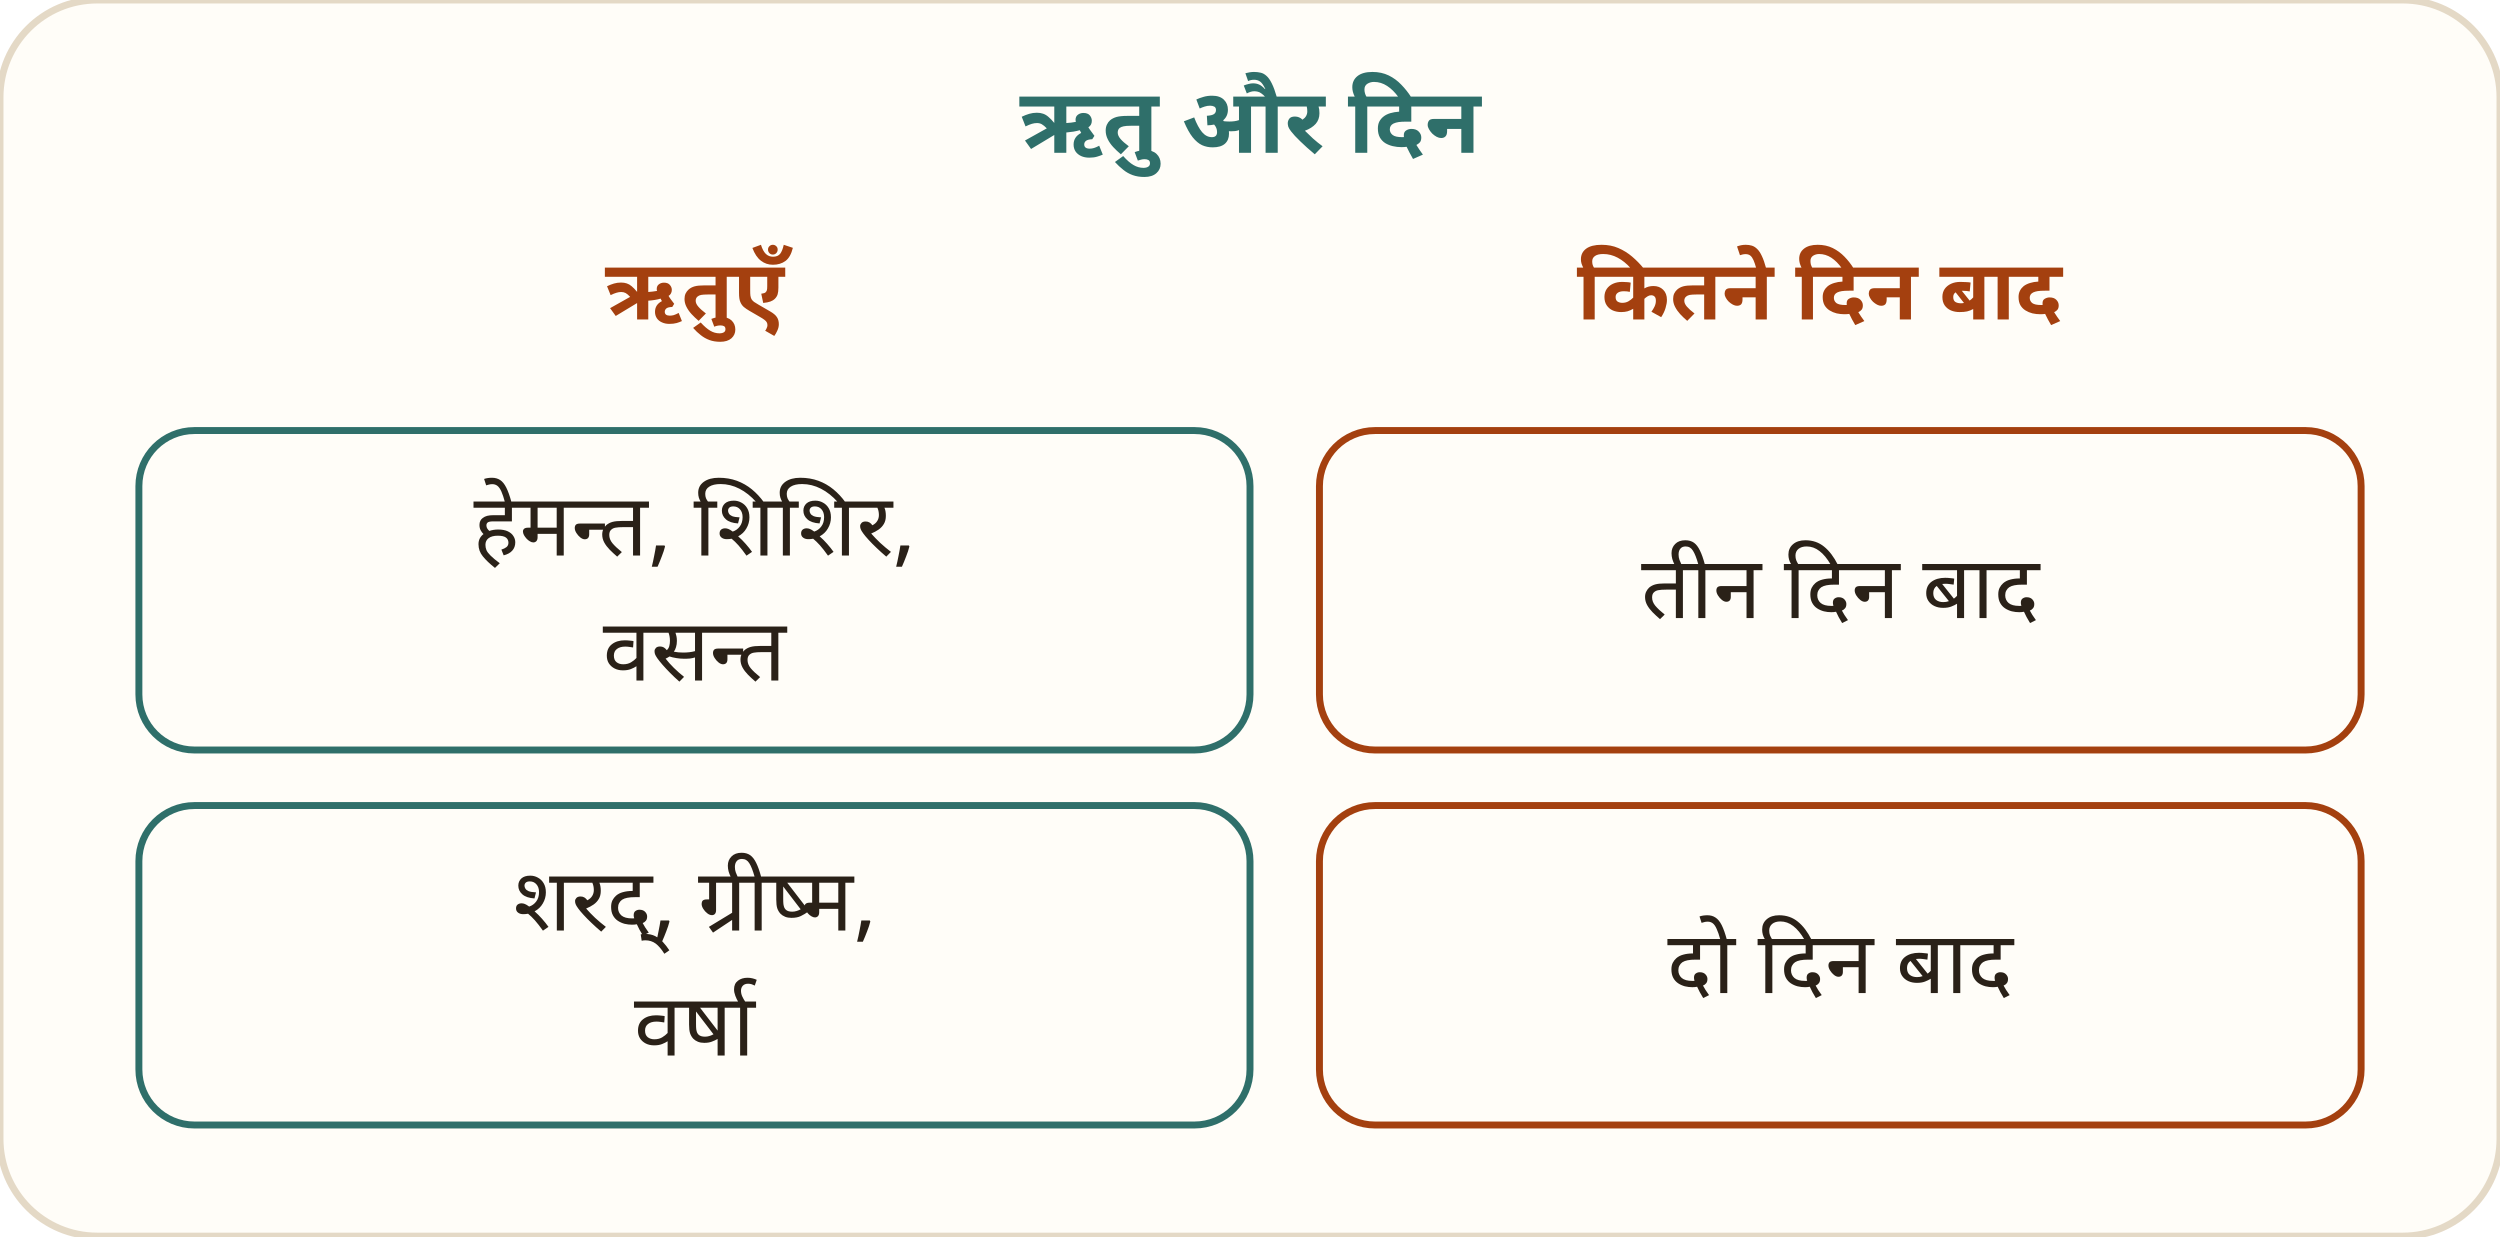
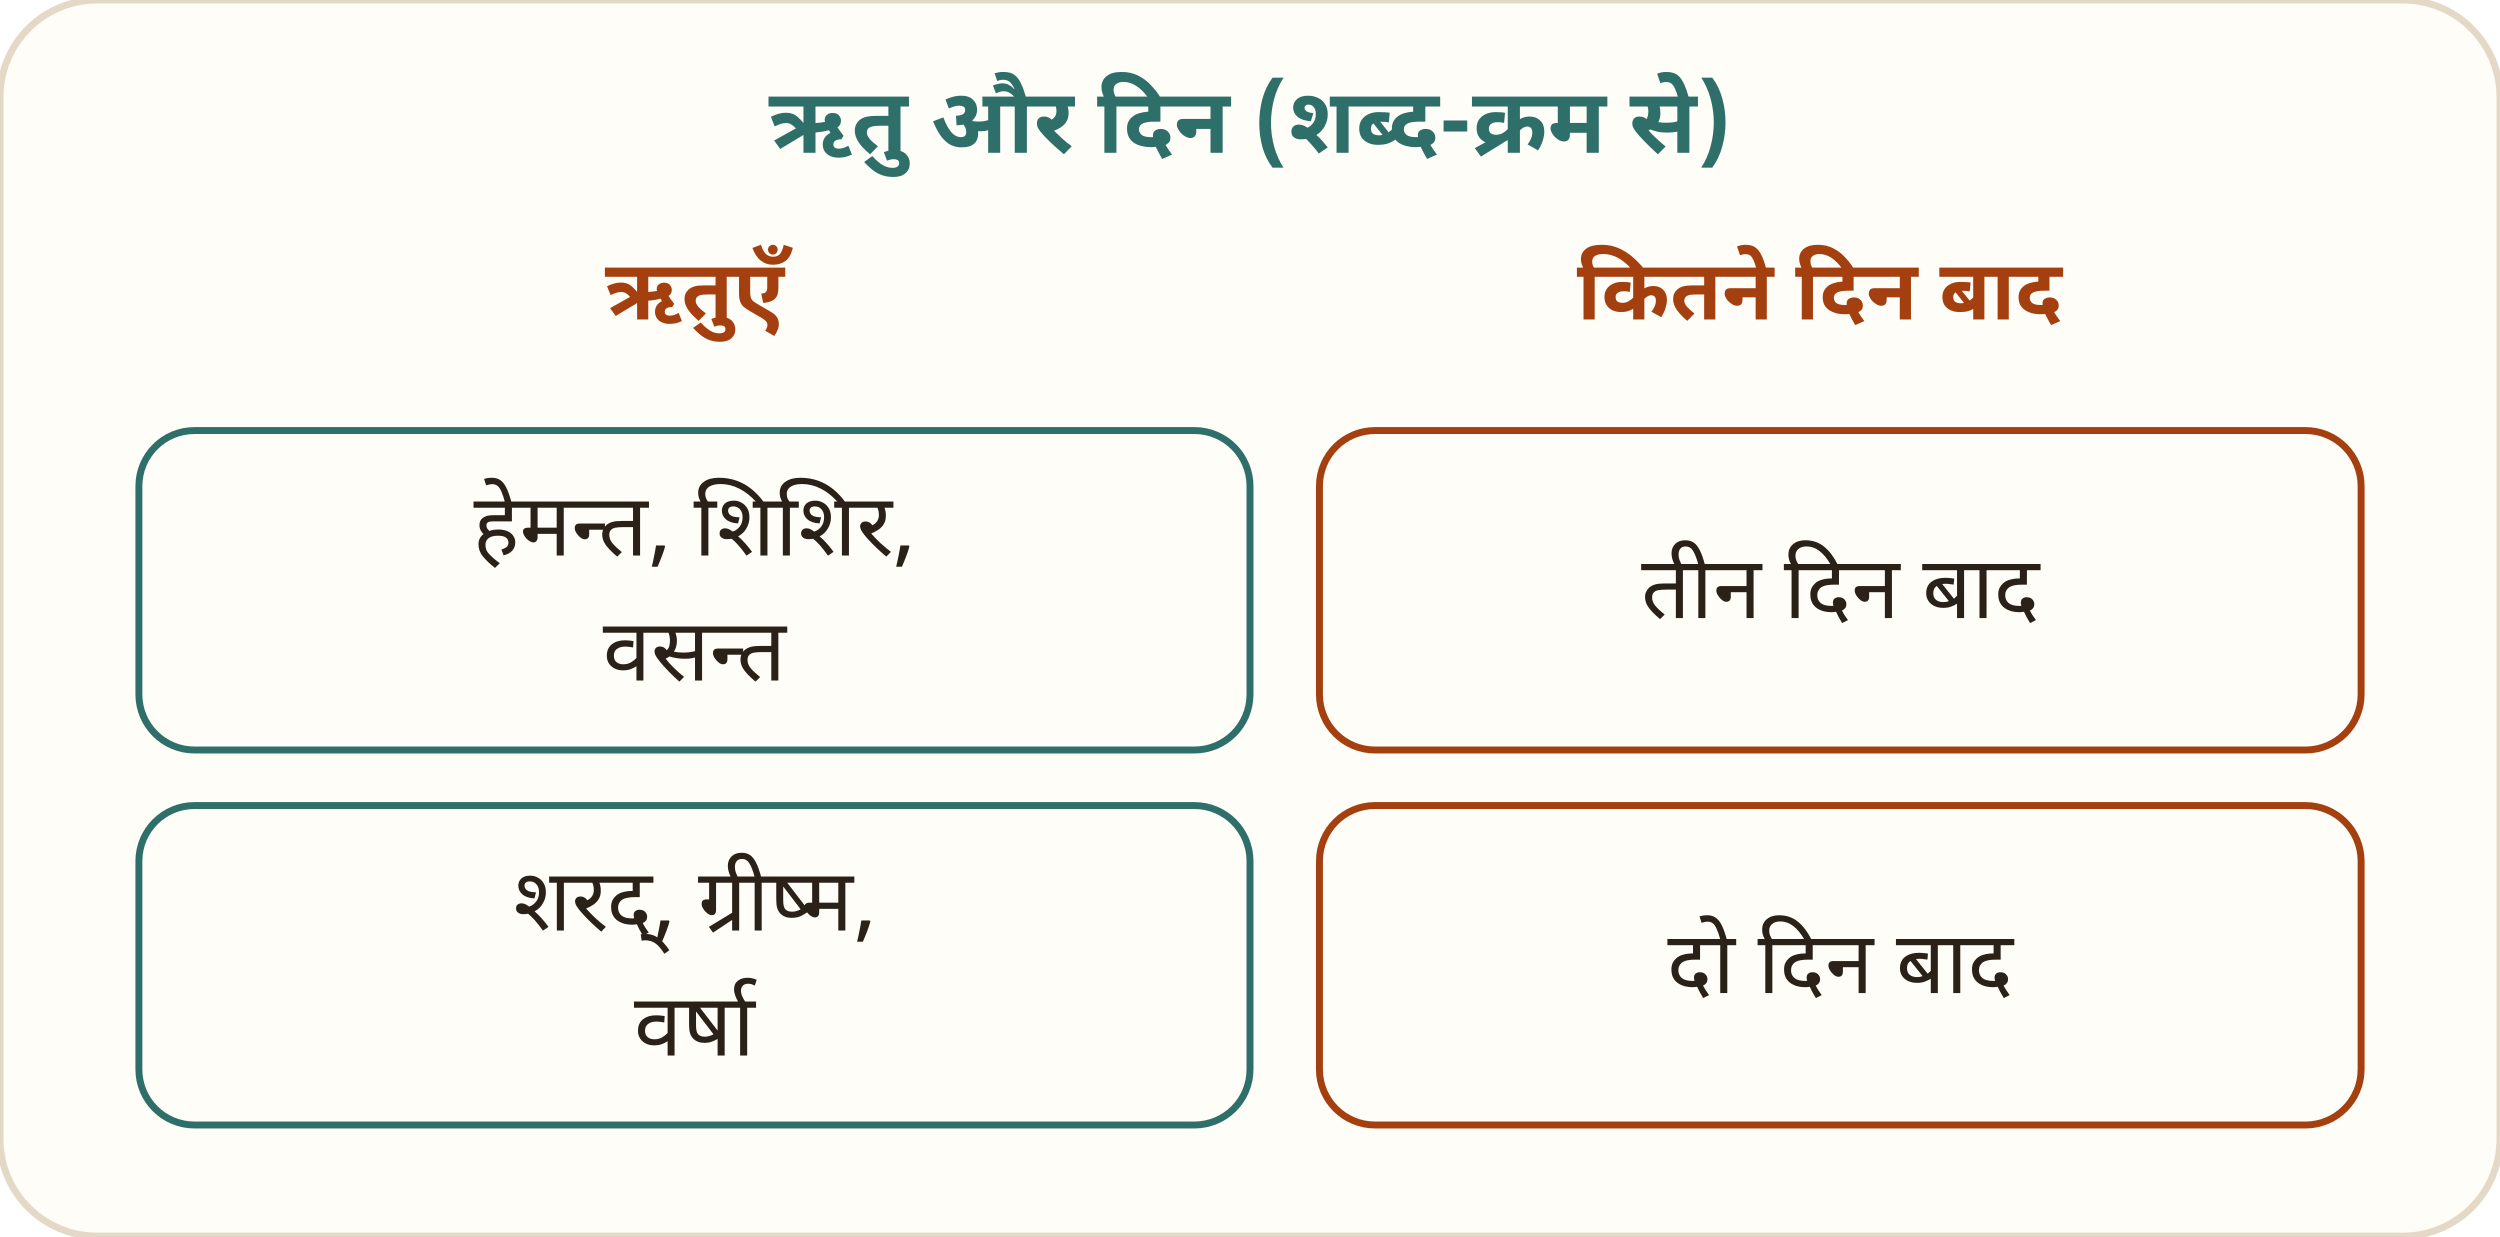
<svg xmlns="http://www.w3.org/2000/svg" viewBox="0 0 360 178" role="img">
  <rect width="360" height="178" rx="14" fill="#fffdf8" stroke="#e4d9c6" />
-   <text x="180" y="22" font-family="'Noto Sans Devanagari','Mukta','Nirmala UI','Mangal',sans-serif" font-size="13" font-weight="700" fill="#2f6f6a" text-anchor="middle">ऋतु और दिन</text>
+   <text x="180" y="22" font-family="'Noto Sans Devanagari','Mukta','Nirmala UI','Mangal',sans-serif" font-size="13" font-weight="700" fill="#2f6f6a" text-anchor="middle">ऋतु और दिन (शब्द-क्रम से)</text>
  <text x="100" y="46" font-family="'Noto Sans Devanagari','Mukta','Nirmala UI','Mangal',sans-serif" font-size="12" font-weight="700" fill="#a4400f" text-anchor="middle">ऋतुएँ</text>
  <text x="262" y="46" font-family="'Noto Sans Devanagari','Mukta','Nirmala UI','Mangal',sans-serif" font-size="12" font-weight="700" fill="#a4400f" text-anchor="middle">कितने दिन बाद</text>
  <rect x="20" y="62" width="160" height="46" rx="8" fill="#fffdf8" stroke="#2f6f6a" />
  <text x="100.0" y="80.0" font-family="'Noto Sans Devanagari','Mukta','Nirmala UI','Mangal',sans-serif" font-size="12.5" font-weight="500" fill="#2a2118" text-anchor="middle">हेमन्त, शिशिर,</text>
  <text x="100.0" y="98.0" font-family="'Noto Sans Devanagari','Mukta','Nirmala UI','Mangal',sans-serif" font-size="12.5" font-weight="500" fill="#2a2118" text-anchor="middle">वसन्त</text>
  <rect x="190" y="62" width="150" height="46" rx="8" fill="#fffdf8" stroke="#a4400f" />
  <text x="265.0" y="89.0" font-family="'Noto Sans Devanagari','Mukta','Nirmala UI','Mangal',sans-serif" font-size="12.5" font-weight="500" fill="#2a2118" text-anchor="middle">तीन दिन बाद</text>
  <rect x="20" y="116" width="160" height="46" rx="8" fill="#fffdf8" stroke="#2f6f6a" />
  <text x="100.0" y="134.0" font-family="'Noto Sans Devanagari','Mukta','Nirmala UI','Mangal',sans-serif" font-size="12.5" font-weight="500" fill="#2a2118" text-anchor="middle">शरद्, ग्रीष्म,</text>
  <text x="100.0" y="152.0" font-family="'Noto Sans Devanagari','Mukta','Nirmala UI','Mangal',sans-serif" font-size="12.5" font-weight="500" fill="#2a2118" text-anchor="middle">वर्षा</text>
  <rect x="190" y="116" width="150" height="46" rx="8" fill="#fffdf8" stroke="#a4400f" />
  <text x="265.0" y="143.0" font-family="'Noto Sans Devanagari','Mukta','Nirmala UI','Mangal',sans-serif" font-size="12.5" font-weight="500" fill="#2a2118" text-anchor="middle">दो दिन बाद</text>
</svg>
